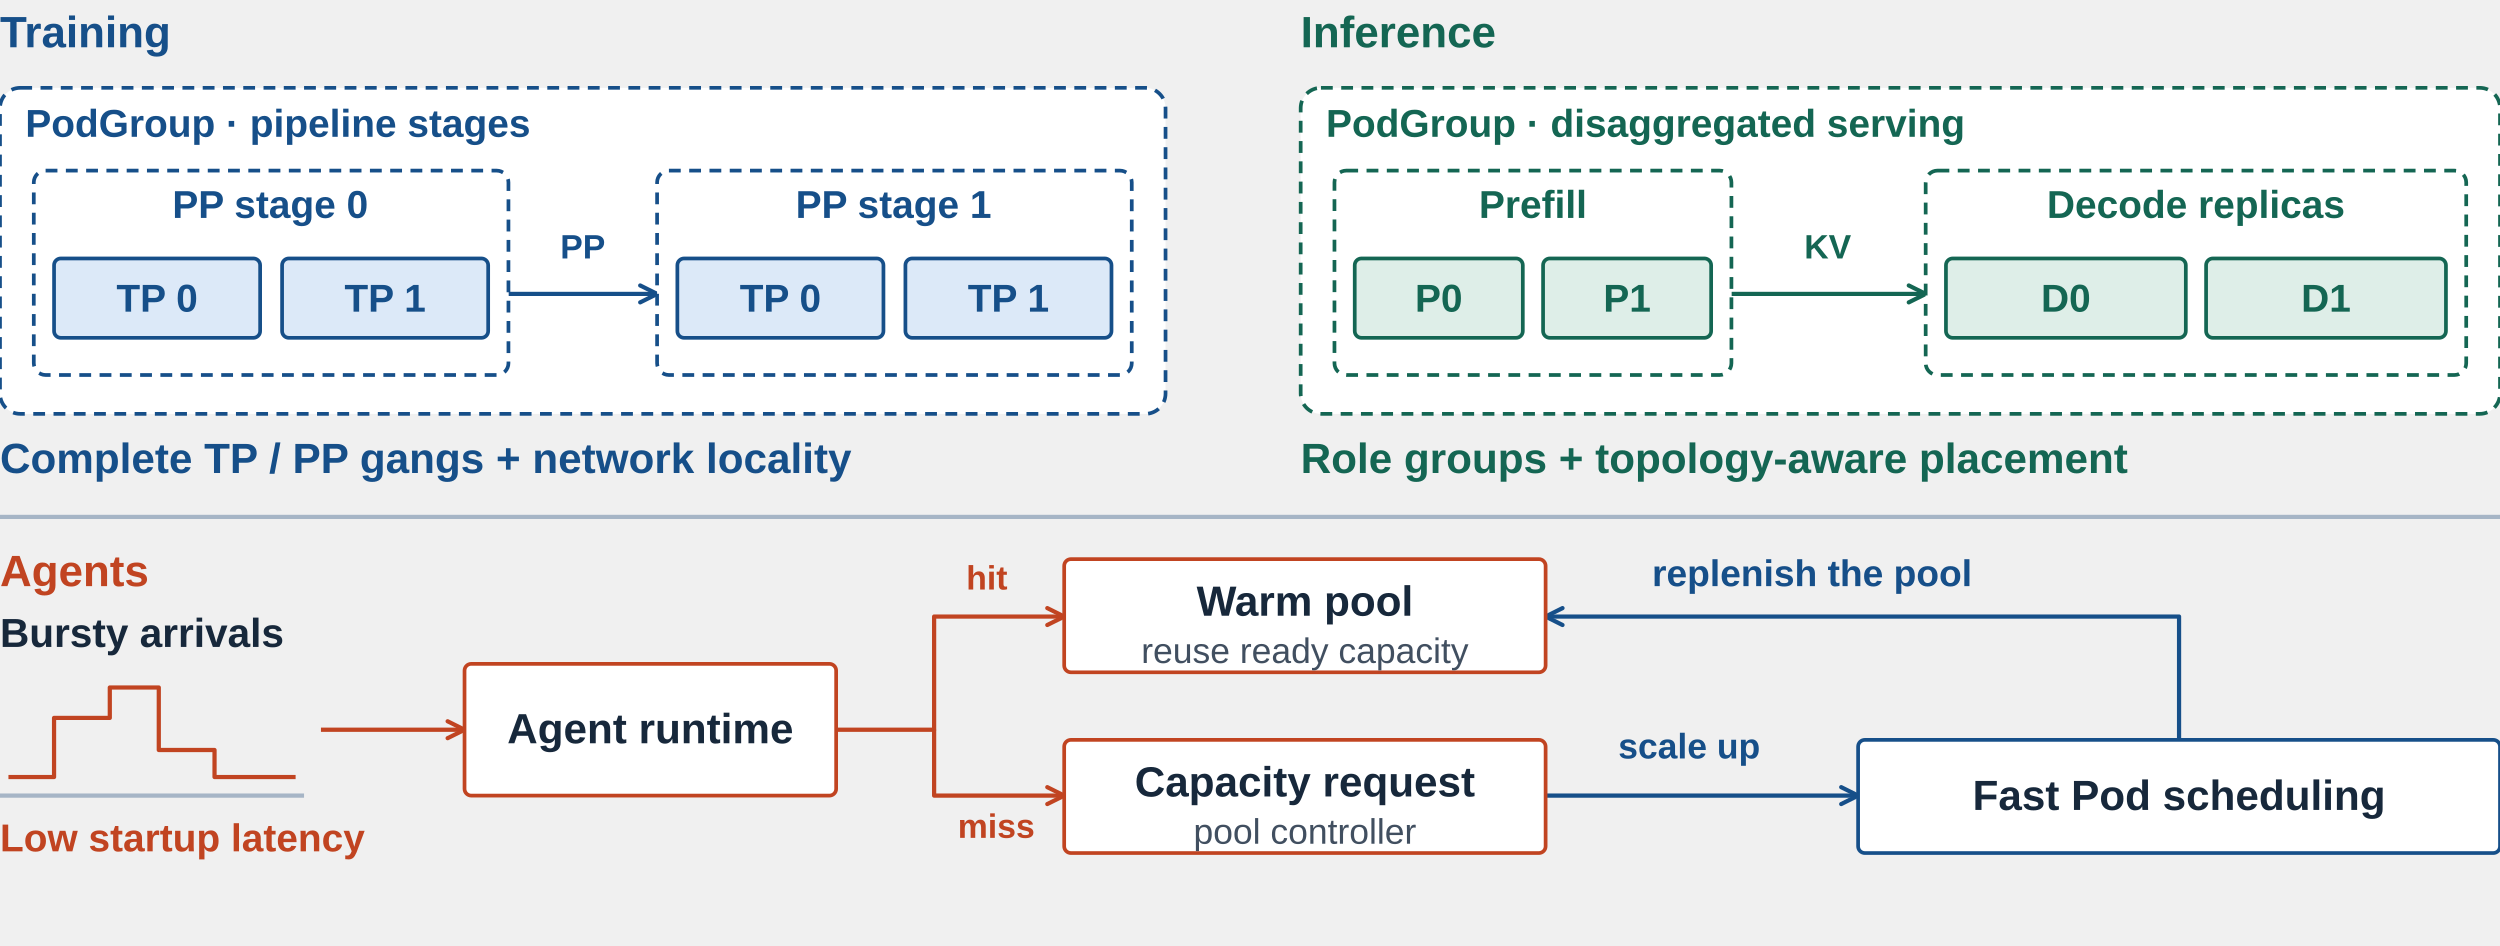
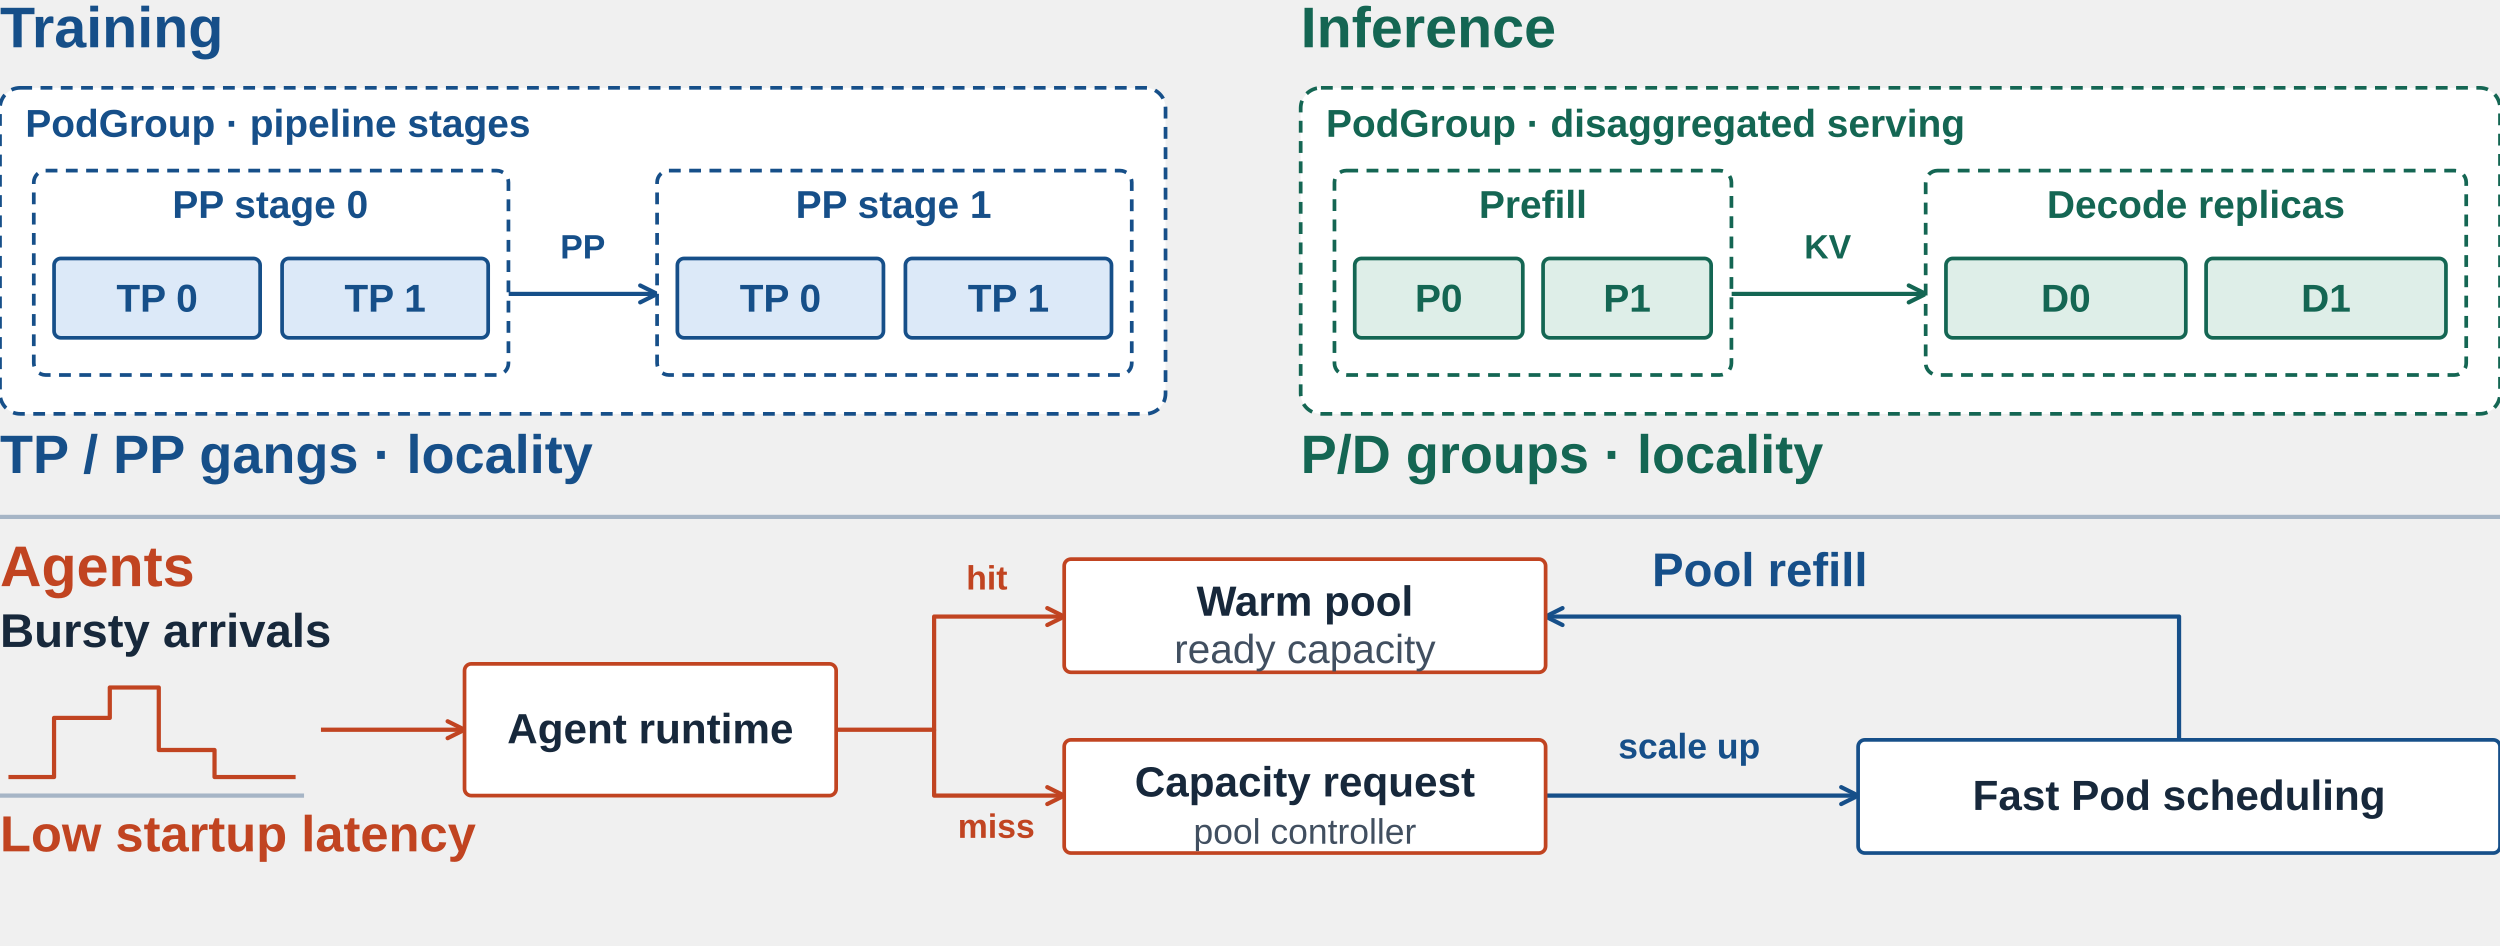
<svg xmlns="http://www.w3.org/2000/svg" width="1480" height="560" viewBox="0 0 1480 560">
  <defs>
    <marker id="arrow-146653" viewBox="0 0 12 12" refX="12" refY="6" markerWidth="12" markerHeight="12" markerUnits="userSpaceOnUse" orient="auto">
      <path d="M0 0 L12 6 L0 12 Z" fill="#146653" />
    </marker>
    <marker id="arrow-164f89" viewBox="0 0 12 12" refX="12" refY="6" markerWidth="12" markerHeight="12" markerUnits="userSpaceOnUse" orient="auto">
      <path d="M0 0 L12 6 L0 12 Z" fill="#164f89" />
    </marker>
    <marker id="arrow-17283b" viewBox="0 0 12 12" refX="12" refY="6" markerWidth="12" markerHeight="12" markerUnits="userSpaceOnUse" orient="auto">
      <path d="M0 0 L12 6 L0 12 Z" fill="#17283b" />
    </marker>
    <marker id="arrow-414f60" viewBox="0 0 12 12" refX="12" refY="6" markerWidth="12" markerHeight="12" markerUnits="userSpaceOnUse" orient="auto">
      <path d="M0 0 L12 6 L0 12 Z" fill="#414f60" />
    </marker>
    <marker id="arrow-52677f" viewBox="0 0 12 12" refX="12" refY="6" markerWidth="12" markerHeight="12" markerUnits="userSpaceOnUse" orient="auto">
      <path d="M0 0 L12 6 L0 12 Z" fill="#52677f" />
    </marker>
    <marker id="arrow-62448d" viewBox="0 0 12 12" refX="12" refY="6" markerWidth="12" markerHeight="12" markerUnits="userSpaceOnUse" orient="auto">
      <path d="M0 0 L12 6 L0 12 Z" fill="#62448d" />
    </marker>
    <marker id="arrow-8b621c" viewBox="0 0 12 12" refX="12" refY="6" markerWidth="12" markerHeight="12" markerUnits="userSpaceOnUse" orient="auto">
      <path d="M0 0 L12 6 L0 12 Z" fill="#8b621c" />
    </marker>
    <marker id="arrow-a6b5c6" viewBox="0 0 12 12" refX="12" refY="6" markerWidth="12" markerHeight="12" markerUnits="userSpaceOnUse" orient="auto">
      <path d="M0 0 L12 6 L0 12 Z" fill="#a6b5c6" />
    </marker>
    <marker id="arrow-c14421" viewBox="0 0 12 12" refX="12" refY="6" markerWidth="12" markerHeight="12" markerUnits="userSpaceOnUse" orient="auto">
      <path d="M0 0 L12 6 L0 12 Z" fill="#c14421" />
    </marker>
    <marker id="arrow-dce5ee" viewBox="0 0 12 12" refX="12" refY="6" markerWidth="12" markerHeight="12" markerUnits="userSpaceOnUse" orient="auto">
      <path d="M0 0 L12 6 L0 12 Z" fill="#dce5ee" />
    </marker>
    <marker id="arrow-dce9f8" viewBox="0 0 12 12" refX="12" refY="6" markerWidth="12" markerHeight="12" markerUnits="userSpaceOnUse" orient="auto">
      <path d="M0 0 L12 6 L0 12 Z" fill="#dce9f8" />
    </marker>
    <marker id="arrow-deeee8" viewBox="0 0 12 12" refX="12" refY="6" markerWidth="12" markerHeight="12" markerUnits="userSpaceOnUse" orient="auto">
      <path d="M0 0 L12 6 L0 12 Z" fill="#deeee8" />
    </marker>
    <marker id="arrow-eae3f3" viewBox="0 0 12 12" refX="12" refY="6" markerWidth="12" markerHeight="12" markerUnits="userSpaceOnUse" orient="auto">
      <path d="M0 0 L12 6 L0 12 Z" fill="#eae3f3" />
    </marker>
    <marker id="arrow-f2f5f9" viewBox="0 0 12 12" refX="12" refY="6" markerWidth="12" markerHeight="12" markerUnits="userSpaceOnUse" orient="auto">
      <path d="M0 0 L12 6 L0 12 Z" fill="#f2f5f9" />
    </marker>
    <marker id="arrow-fff5e2" viewBox="0 0 12 12" refX="12" refY="6" markerWidth="12" markerHeight="12" markerUnits="userSpaceOnUse" orient="auto">
      <path d="M0 0 L12 6 L0 12 Z" fill="#fff5e2" />
    </marker>
    <marker id="arrow-ffffff" viewBox="0 0 12 12" refX="12" refY="6" markerWidth="12" markerHeight="12" markerUnits="userSpaceOnUse" orient="auto">
      <path d="M0 0 L12 6 L0 12 Z" fill="#ffffff" />
    </marker>
  </defs>
  <rect x="0" y="52" width="690" height="193" rx="12" fill="#ffffff" stroke="#164f89" stroke-width="2.2" stroke-dasharray="7 5" />
  <rect x="770" y="52" width="710" height="193" rx="12" fill="#ffffff" stroke="#146653" stroke-width="2.2" stroke-dasharray="7 5" />
  <path d="M301,174 L389,174" fill="none" stroke="#164f89" stroke-width="2.5" stroke-linejoin="round" />
  <path d="M379.0,179.0 L389,174 L379.0,169.0" fill="none" stroke="#164f89" stroke-width="2.5" stroke-linecap="round" stroke-linejoin="round" />
  <path d="M1025,174 L1140,174" fill="none" stroke="#146653" stroke-width="2.5" stroke-linejoin="round" />
  <path d="M1130.0,179.0 L1140,174 L1130.0,169.0" fill="none" stroke="#146653" stroke-width="2.5" stroke-linecap="round" stroke-linejoin="round" />
  <path d="M0,306 L1480,306" fill="none" stroke="#a6b5c6" stroke-width="2.5" stroke-linejoin="round" />
  <path d="M0,471 L180,471" fill="none" stroke="#a6b5c6" stroke-width="2.5" stroke-linejoin="round" />
  <path d="M5,460 L32,460 L32,425 L65,425 L65,407 L94,407 L94,444 L127,444 L127,460 L175,460" fill="none" stroke="#c14421" stroke-width="2.5" stroke-linejoin="round" />
  <path d="M190,432 L275,432" fill="none" stroke="#c14421" stroke-width="2.5" stroke-linejoin="round" />
  <path d="M265.0,437.0 L275,432 L265.0,427.0" fill="none" stroke="#c14421" stroke-width="2.5" stroke-linecap="round" stroke-linejoin="round" />
  <path d="M495,432 L553,432 L553,365 L630,365" fill="none" stroke="#c14421" stroke-width="2.5" stroke-linejoin="round" />
  <path d="M620.0,370.0 L630,365 L620.0,360.0" fill="none" stroke="#c14421" stroke-width="2.5" stroke-linecap="round" stroke-linejoin="round" />
  <path d="M553,432 L553,471 L630,471" fill="none" stroke="#c14421" stroke-width="2.5" stroke-linejoin="round" />
  <path d="M620.0,476.0 L630,471 L620.0,466.0" fill="none" stroke="#c14421" stroke-width="2.5" stroke-linecap="round" stroke-linejoin="round" />
  <path d="M915,471 L1100,471" fill="none" stroke="#164f89" stroke-width="2.5" stroke-linejoin="round" />
  <path d="M1090.0,476.0 L1100,471 L1090.0,466.0" fill="none" stroke="#164f89" stroke-width="2.5" stroke-linecap="round" stroke-linejoin="round" />
  <path d="M1290,438 L1290,365 L915,365" fill="none" stroke="#164f89" stroke-width="2.5" stroke-linejoin="round" />
  <path d="M925.0,360.0 L915,365 L925.0,370.0" fill="none" stroke="#164f89" stroke-width="2.5" stroke-linecap="round" stroke-linejoin="round" />
-   <text x="0" y="28" font-family="Liberation Sans, Arial, sans-serif" font-size="26" font-weight="700" fill="#164f89" text-anchor="start">Training</text>
-   <text x="770" y="28" font-family="Liberation Sans, Arial, sans-serif" font-size="26" font-weight="700" fill="#146653" text-anchor="start">Inference</text>
+   <text x="0" y="28" font-family="Liberation Sans, Arial, sans-serif" font-size="34" font-weight="700" fill="#164f89" text-anchor="start">Training</text>
+   <text x="770" y="28" font-family="Liberation Sans, Arial, sans-serif" font-size="34" font-weight="700" fill="#146653" text-anchor="start">Inference</text>
  <text x="15" y="81" font-family="Liberation Sans, Arial, sans-serif" font-size="23" font-weight="700" fill="#164f89" text-anchor="start">
    <tspan x="15" dy="0">PodGroup · pipeline stages</tspan>
  </text>
  <text x="785" y="81" font-family="Liberation Sans, Arial, sans-serif" font-size="23" font-weight="700" fill="#146653" text-anchor="start">
    <tspan x="785" dy="0">PodGroup · disaggregated serving</tspan>
  </text>
  <rect x="20" y="101" width="281" height="121" rx="7" fill="#ffffff" stroke="#164f89" stroke-width="2.2" stroke-dasharray="7 5" />
  <text x="160" y="129" font-family="Liberation Sans, Arial, sans-serif" font-size="23" font-weight="700" fill="#164f89" text-anchor="middle">
    <tspan x="160" dy="0">PP stage 0</tspan>
  </text>
  <rect x="32" y="153" width="122" height="47" rx="4" fill="#dce9f8" stroke="#164f89" stroke-width="2.2" />
  <text x="93.0" y="184.5" font-family="Liberation Sans, Arial, sans-serif" font-size="23" font-weight="700" fill="#164f89" text-anchor="middle">
    <tspan x="93.0" dy="0">TP 0</tspan>
  </text>
  <rect x="167" y="153" width="122" height="47" rx="4" fill="#dce9f8" stroke="#164f89" stroke-width="2.2" />
  <text x="228.0" y="184.5" font-family="Liberation Sans, Arial, sans-serif" font-size="23" font-weight="700" fill="#164f89" text-anchor="middle">
    <tspan x="228.0" dy="0">TP 1</tspan>
  </text>
  <rect x="389" y="101" width="281" height="121" rx="7" fill="#ffffff" stroke="#164f89" stroke-width="2.2" stroke-dasharray="7 5" />
  <text x="529" y="129" font-family="Liberation Sans, Arial, sans-serif" font-size="23" font-weight="700" fill="#164f89" text-anchor="middle">
    <tspan x="529" dy="0">PP stage 1</tspan>
  </text>
  <rect x="401" y="153" width="122" height="47" rx="4" fill="#dce9f8" stroke="#164f89" stroke-width="2.2" />
  <text x="462.0" y="184.5" font-family="Liberation Sans, Arial, sans-serif" font-size="23" font-weight="700" fill="#164f89" text-anchor="middle">
    <tspan x="462.0" dy="0">TP 0</tspan>
  </text>
  <rect x="536" y="153" width="122" height="47" rx="4" fill="#dce9f8" stroke="#164f89" stroke-width="2.2" />
  <text x="597.0" y="184.5" font-family="Liberation Sans, Arial, sans-serif" font-size="23" font-weight="700" fill="#164f89" text-anchor="middle">
    <tspan x="597.0" dy="0">TP 1</tspan>
  </text>
  <text x="345" y="153" font-family="Liberation Sans, Arial, sans-serif" font-size="20" font-weight="700" fill="#164f89" text-anchor="middle">
    <tspan x="345" dy="0">PP</tspan>
  </text>
  <rect x="790" y="101" width="235" height="121" rx="7" fill="#ffffff" stroke="#146653" stroke-width="2.2" stroke-dasharray="7 5" />
  <text x="907.5" y="129" font-family="Liberation Sans, Arial, sans-serif" font-size="23" font-weight="700" fill="#146653" text-anchor="middle">
    <tspan x="907.5" dy="0">Prefill</tspan>
  </text>
  <rect x="802.0" y="153" width="99.5" height="47" rx="4" fill="#deeee8" stroke="#146653" stroke-width="2.2" />
  <text x="851.75" y="184.5" font-family="Liberation Sans, Arial, sans-serif" font-size="23" font-weight="700" fill="#146653" text-anchor="middle">
    <tspan x="851.75" dy="0">P0</tspan>
  </text>
  <rect x="913.5" y="153" width="99.5" height="47" rx="4" fill="#deeee8" stroke="#146653" stroke-width="2.2" />
  <text x="963.25" y="184.5" font-family="Liberation Sans, Arial, sans-serif" font-size="23" font-weight="700" fill="#146653" text-anchor="middle">
    <tspan x="963.25" dy="0">P1</tspan>
  </text>
  <rect x="1140" y="101" width="320" height="121" rx="7" fill="#ffffff" stroke="#146653" stroke-width="2.2" stroke-dasharray="7 5" />
  <text x="1300.0" y="129" font-family="Liberation Sans, Arial, sans-serif" font-size="23" font-weight="700" fill="#146653" text-anchor="middle">
    <tspan x="1300.0" dy="0">Decode replicas</tspan>
  </text>
  <rect x="1152.0" y="153" width="142.0" height="47" rx="4" fill="#deeee8" stroke="#146653" stroke-width="2.2" />
  <text x="1223.0" y="184.5" font-family="Liberation Sans, Arial, sans-serif" font-size="23" font-weight="700" fill="#146653" text-anchor="middle">
    <tspan x="1223.0" dy="0">D0</tspan>
  </text>
  <rect x="1306.0" y="153" width="142.0" height="47" rx="4" fill="#deeee8" stroke="#146653" stroke-width="2.2" />
  <text x="1377.0" y="184.5" font-family="Liberation Sans, Arial, sans-serif" font-size="23" font-weight="700" fill="#146653" text-anchor="middle">
    <tspan x="1377.0" dy="0">D1</tspan>
  </text>
  <text x="1082" y="153" font-family="Liberation Sans, Arial, sans-serif" font-size="20" font-weight="700" fill="#146653" text-anchor="middle">
    <tspan x="1082" dy="0">KV</tspan>
  </text>
-   <text x="0" y="280" font-family="Liberation Sans, Arial, sans-serif" font-size="25" font-weight="700" fill="#164f89" text-anchor="start">
-     <tspan x="0" dy="0">Complete TP / PP gangs + network locality</tspan>
-   </text>
-   <text x="770" y="280" font-family="Liberation Sans, Arial, sans-serif" font-size="25" font-weight="700" fill="#146653" text-anchor="start">
-     <tspan x="770" dy="0">Role groups + topology-aware placement</tspan>
-   </text>
-   <text x="0" y="347" font-family="Liberation Sans, Arial, sans-serif" font-size="26" font-weight="700" fill="#c14421" text-anchor="start">Agents</text>
-   <text x="0" y="383" font-family="Liberation Sans, Arial, sans-serif" font-size="24" font-weight="700" fill="#17283b" text-anchor="start">
-     <tspan x="0" dy="0">Bursty arrivals</tspan>
-   </text>
-   <text x="0" y="504" font-family="Liberation Sans, Arial, sans-serif" font-size="23" font-weight="700" fill="#c14421" text-anchor="start">
-     <tspan x="0" dy="0">Low startup latency</tspan>
-   </text>
+   <text x="0" y="280" font-family="Liberation Sans, Arial, sans-serif" font-size="32" font-weight="700" fill="#164f89" text-anchor="start">TP / PP gangs · locality</text>
+   <text x="770" y="280" font-family="Liberation Sans, Arial, sans-serif" font-size="32" font-weight="700" fill="#146653" text-anchor="start">P/D groups · locality</text>
+   <text x="0" y="347" font-family="Liberation Sans, Arial, sans-serif" font-size="34" font-weight="700" fill="#c14421" text-anchor="start">Agents</text>
+   <text x="0" y="383" font-family="Liberation Sans, Arial, sans-serif" font-size="28" font-weight="700" fill="#17283b" text-anchor="start">Bursty arrivals</text>
+   <text x="0" y="504" font-family="Liberation Sans, Arial, sans-serif" font-size="30" font-weight="700" fill="#c14421" text-anchor="start">Low startup latency</text>
  <rect x="275" y="393" width="220" height="78" rx="4" fill="#ffffff" stroke="#c14421" stroke-width="2.2" />
  <text x="385.0" y="440.0" font-family="Liberation Sans, Arial, sans-serif" font-size="25" font-weight="700" fill="#17283b" text-anchor="middle">
    <tspan x="385.0" dy="0">Agent runtime</tspan>
  </text>
  <rect x="630" y="331" width="285" height="67" rx="4" fill="#ffffff" stroke="#c14421" stroke-width="2.2" />
  <text x="772.5" y="364.5" font-family="Liberation Sans, Arial, sans-serif" font-size="25" font-weight="700" fill="#17283b" text-anchor="middle">
    <tspan x="772.5" dy="0">Warm pool</tspan>
  </text>
-   <text x="772.5" y="392.5" font-family="Liberation Sans, Arial, sans-serif" font-size="21" font-weight="400" fill="#414f60" text-anchor="middle">
-     <tspan x="772.5" dy="0">reuse ready capacity</tspan>
-   </text>
+   <text x="772.5" y="392.5" font-family="Liberation Sans, Arial, sans-serif" font-size="24" font-weight="400" fill="#414f60" text-anchor="middle">ready capacity</text>
  <text x="572" y="349" font-family="Liberation Sans, Arial, sans-serif" font-size="20" font-weight="700" fill="#c14421" text-anchor="start">
    <tspan x="572" dy="0">hit</tspan>
  </text>
  <rect x="630" y="438" width="285" height="67" rx="4" fill="#ffffff" stroke="#c14421" stroke-width="2.2" />
  <text x="772.5" y="471.5" font-family="Liberation Sans, Arial, sans-serif" font-size="25" font-weight="700" fill="#17283b" text-anchor="middle">
    <tspan x="772.5" dy="0">Capacity request</tspan>
  </text>
  <text x="772.5" y="499.5" font-family="Liberation Sans, Arial, sans-serif" font-size="21" font-weight="400" fill="#414f60" text-anchor="middle">
    <tspan x="772.5" dy="0">pool controller</tspan>
  </text>
  <text x="567" y="496" font-family="Liberation Sans, Arial, sans-serif" font-size="20" font-weight="700" fill="#c14421" text-anchor="start">
    <tspan x="567" dy="0">miss</tspan>
  </text>
  <rect x="1100" y="438" width="380" height="67" rx="4" fill="#ffffff" stroke="#164f89" stroke-width="2.2" />
  <text x="1290.0" y="479.5" font-family="Liberation Sans, Arial, sans-serif" font-size="25" font-weight="700" fill="#17283b" text-anchor="middle">
    <tspan x="1290.0" dy="0">Fast Pod scheduling</tspan>
  </text>
  <text x="958" y="449" font-family="Liberation Sans, Arial, sans-serif" font-size="21" font-weight="700" fill="#164f89" text-anchor="start">
    <tspan x="958" dy="0">scale up</tspan>
  </text>
-   <text x="978" y="347" font-family="Liberation Sans, Arial, sans-serif" font-size="22" font-weight="700" fill="#164f89" text-anchor="start">
-     <tspan x="978" dy="0">replenish the pool</tspan>
-   </text>
+   <text x="978" y="347" font-family="Liberation Sans, Arial, sans-serif" font-size="28" font-weight="700" fill="#164f89" text-anchor="start">Pool refill</text>
</svg>
